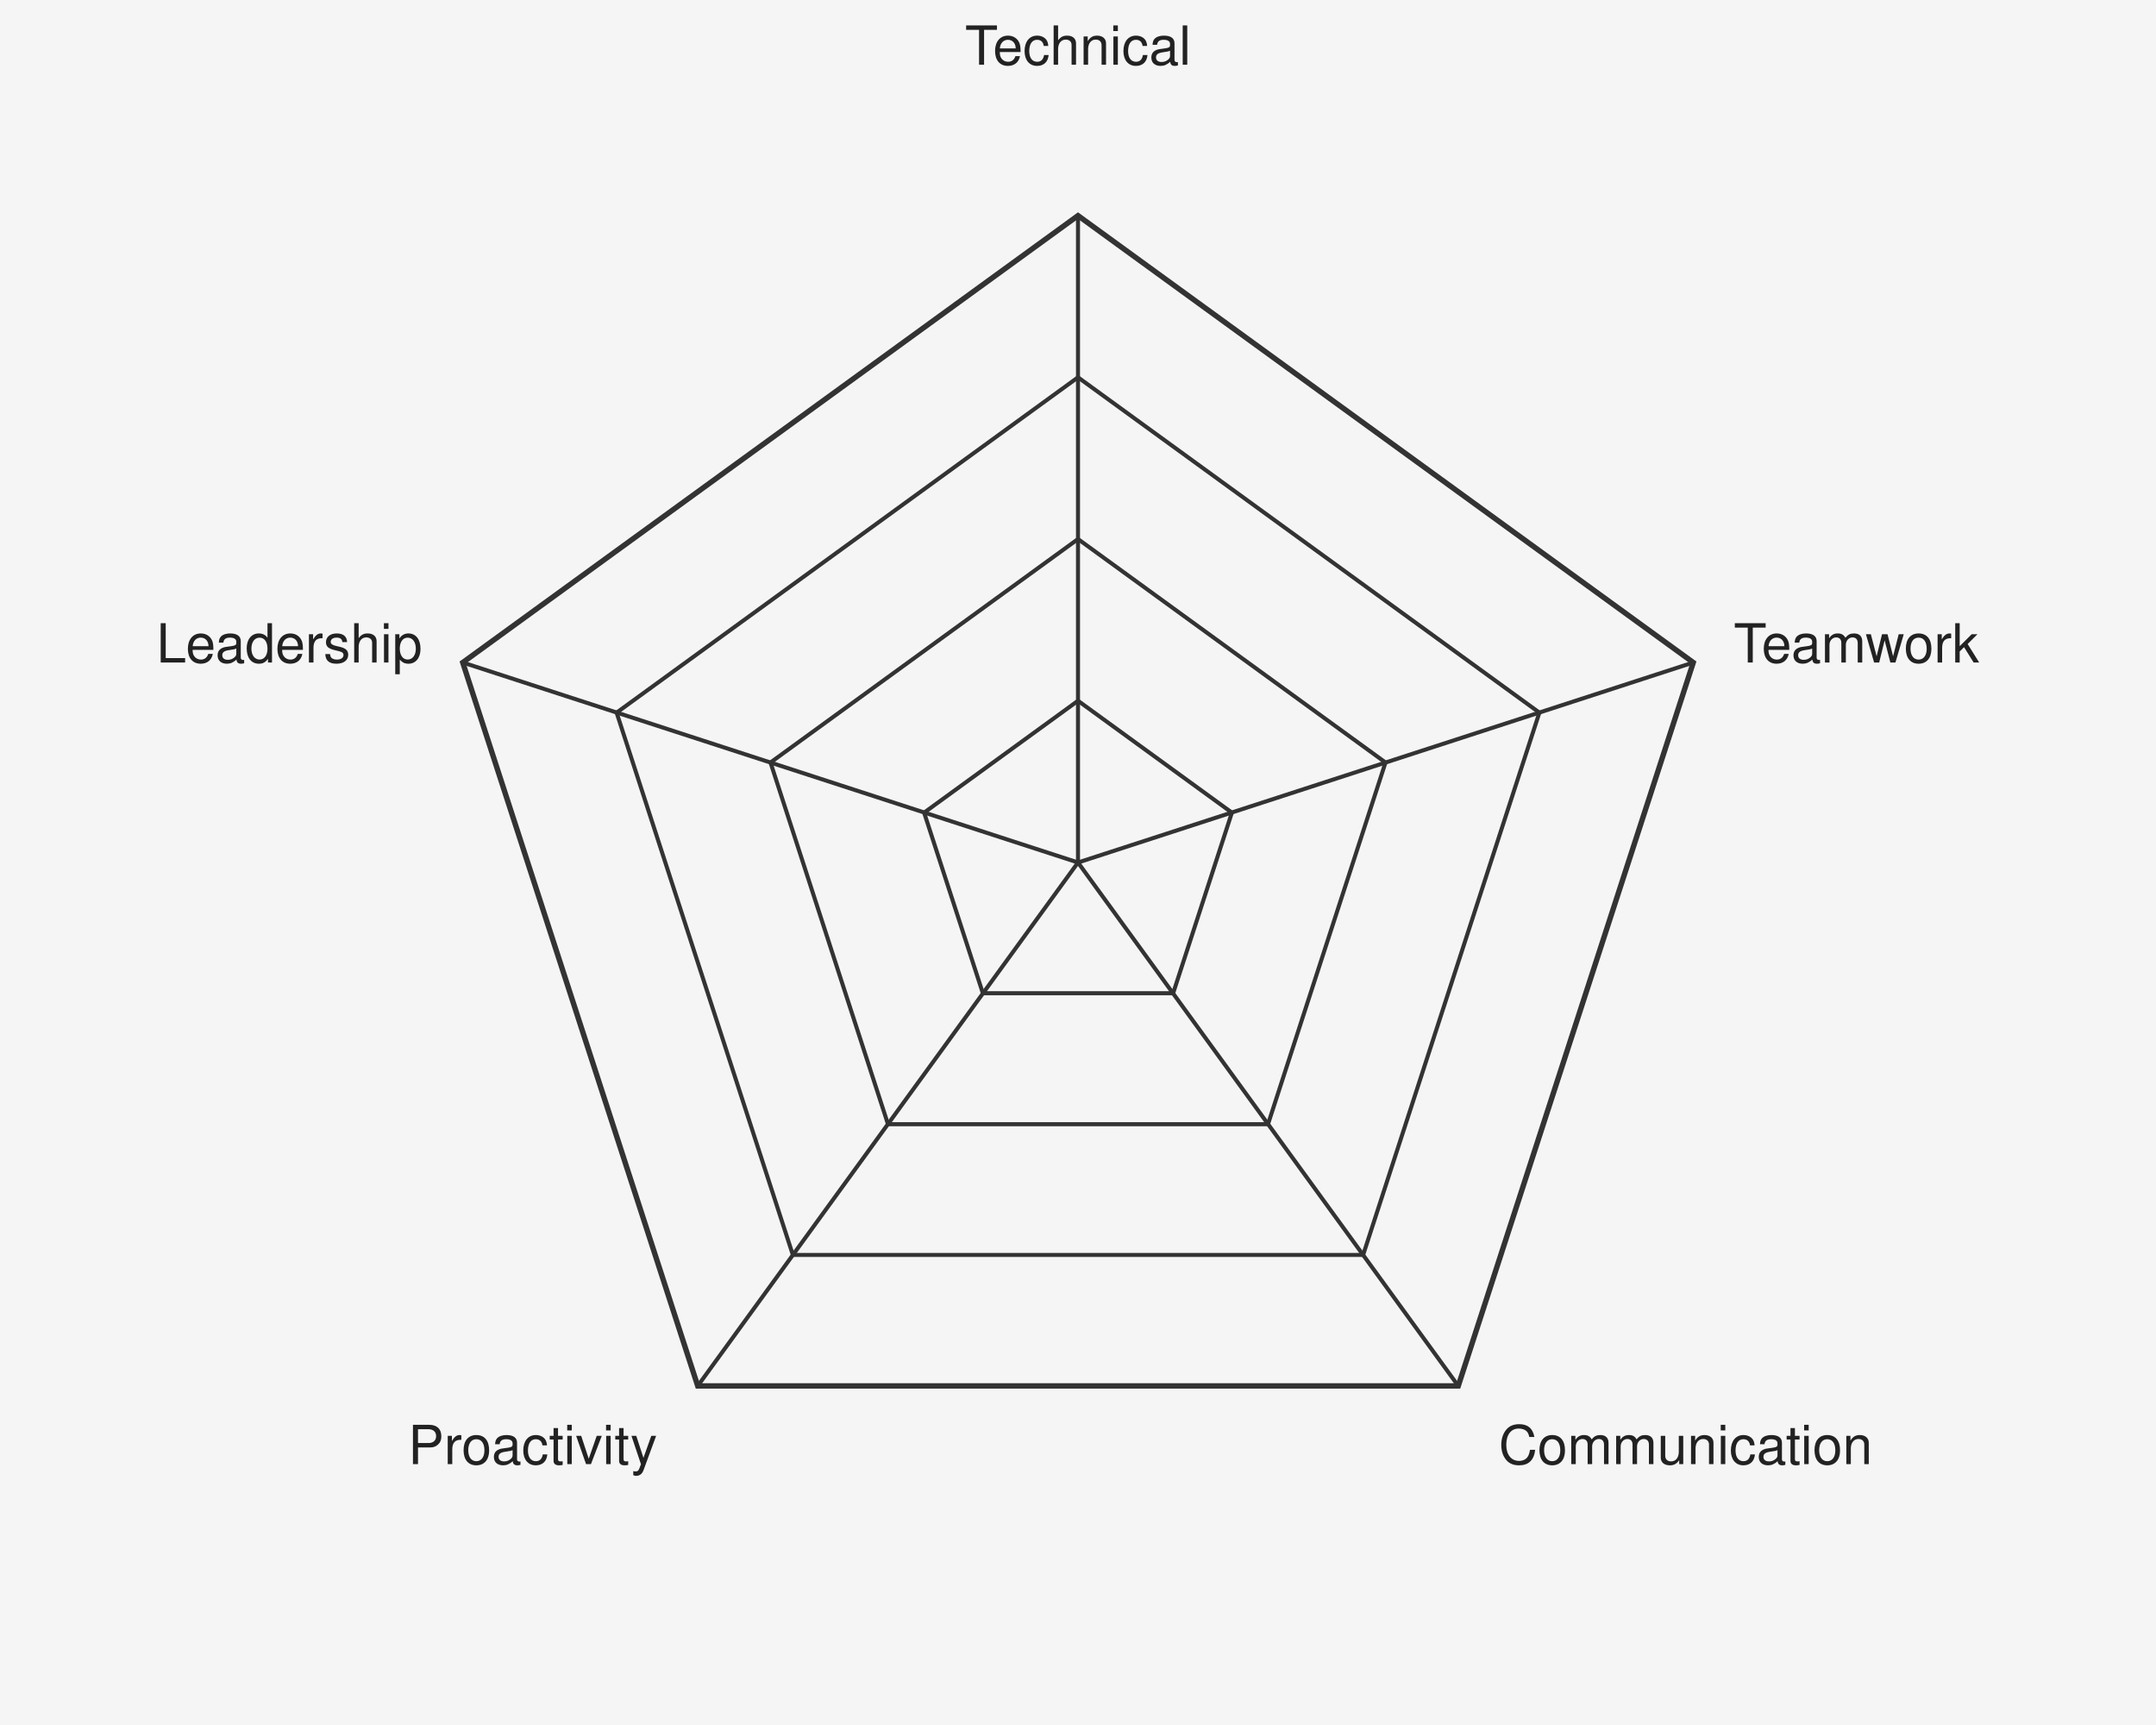
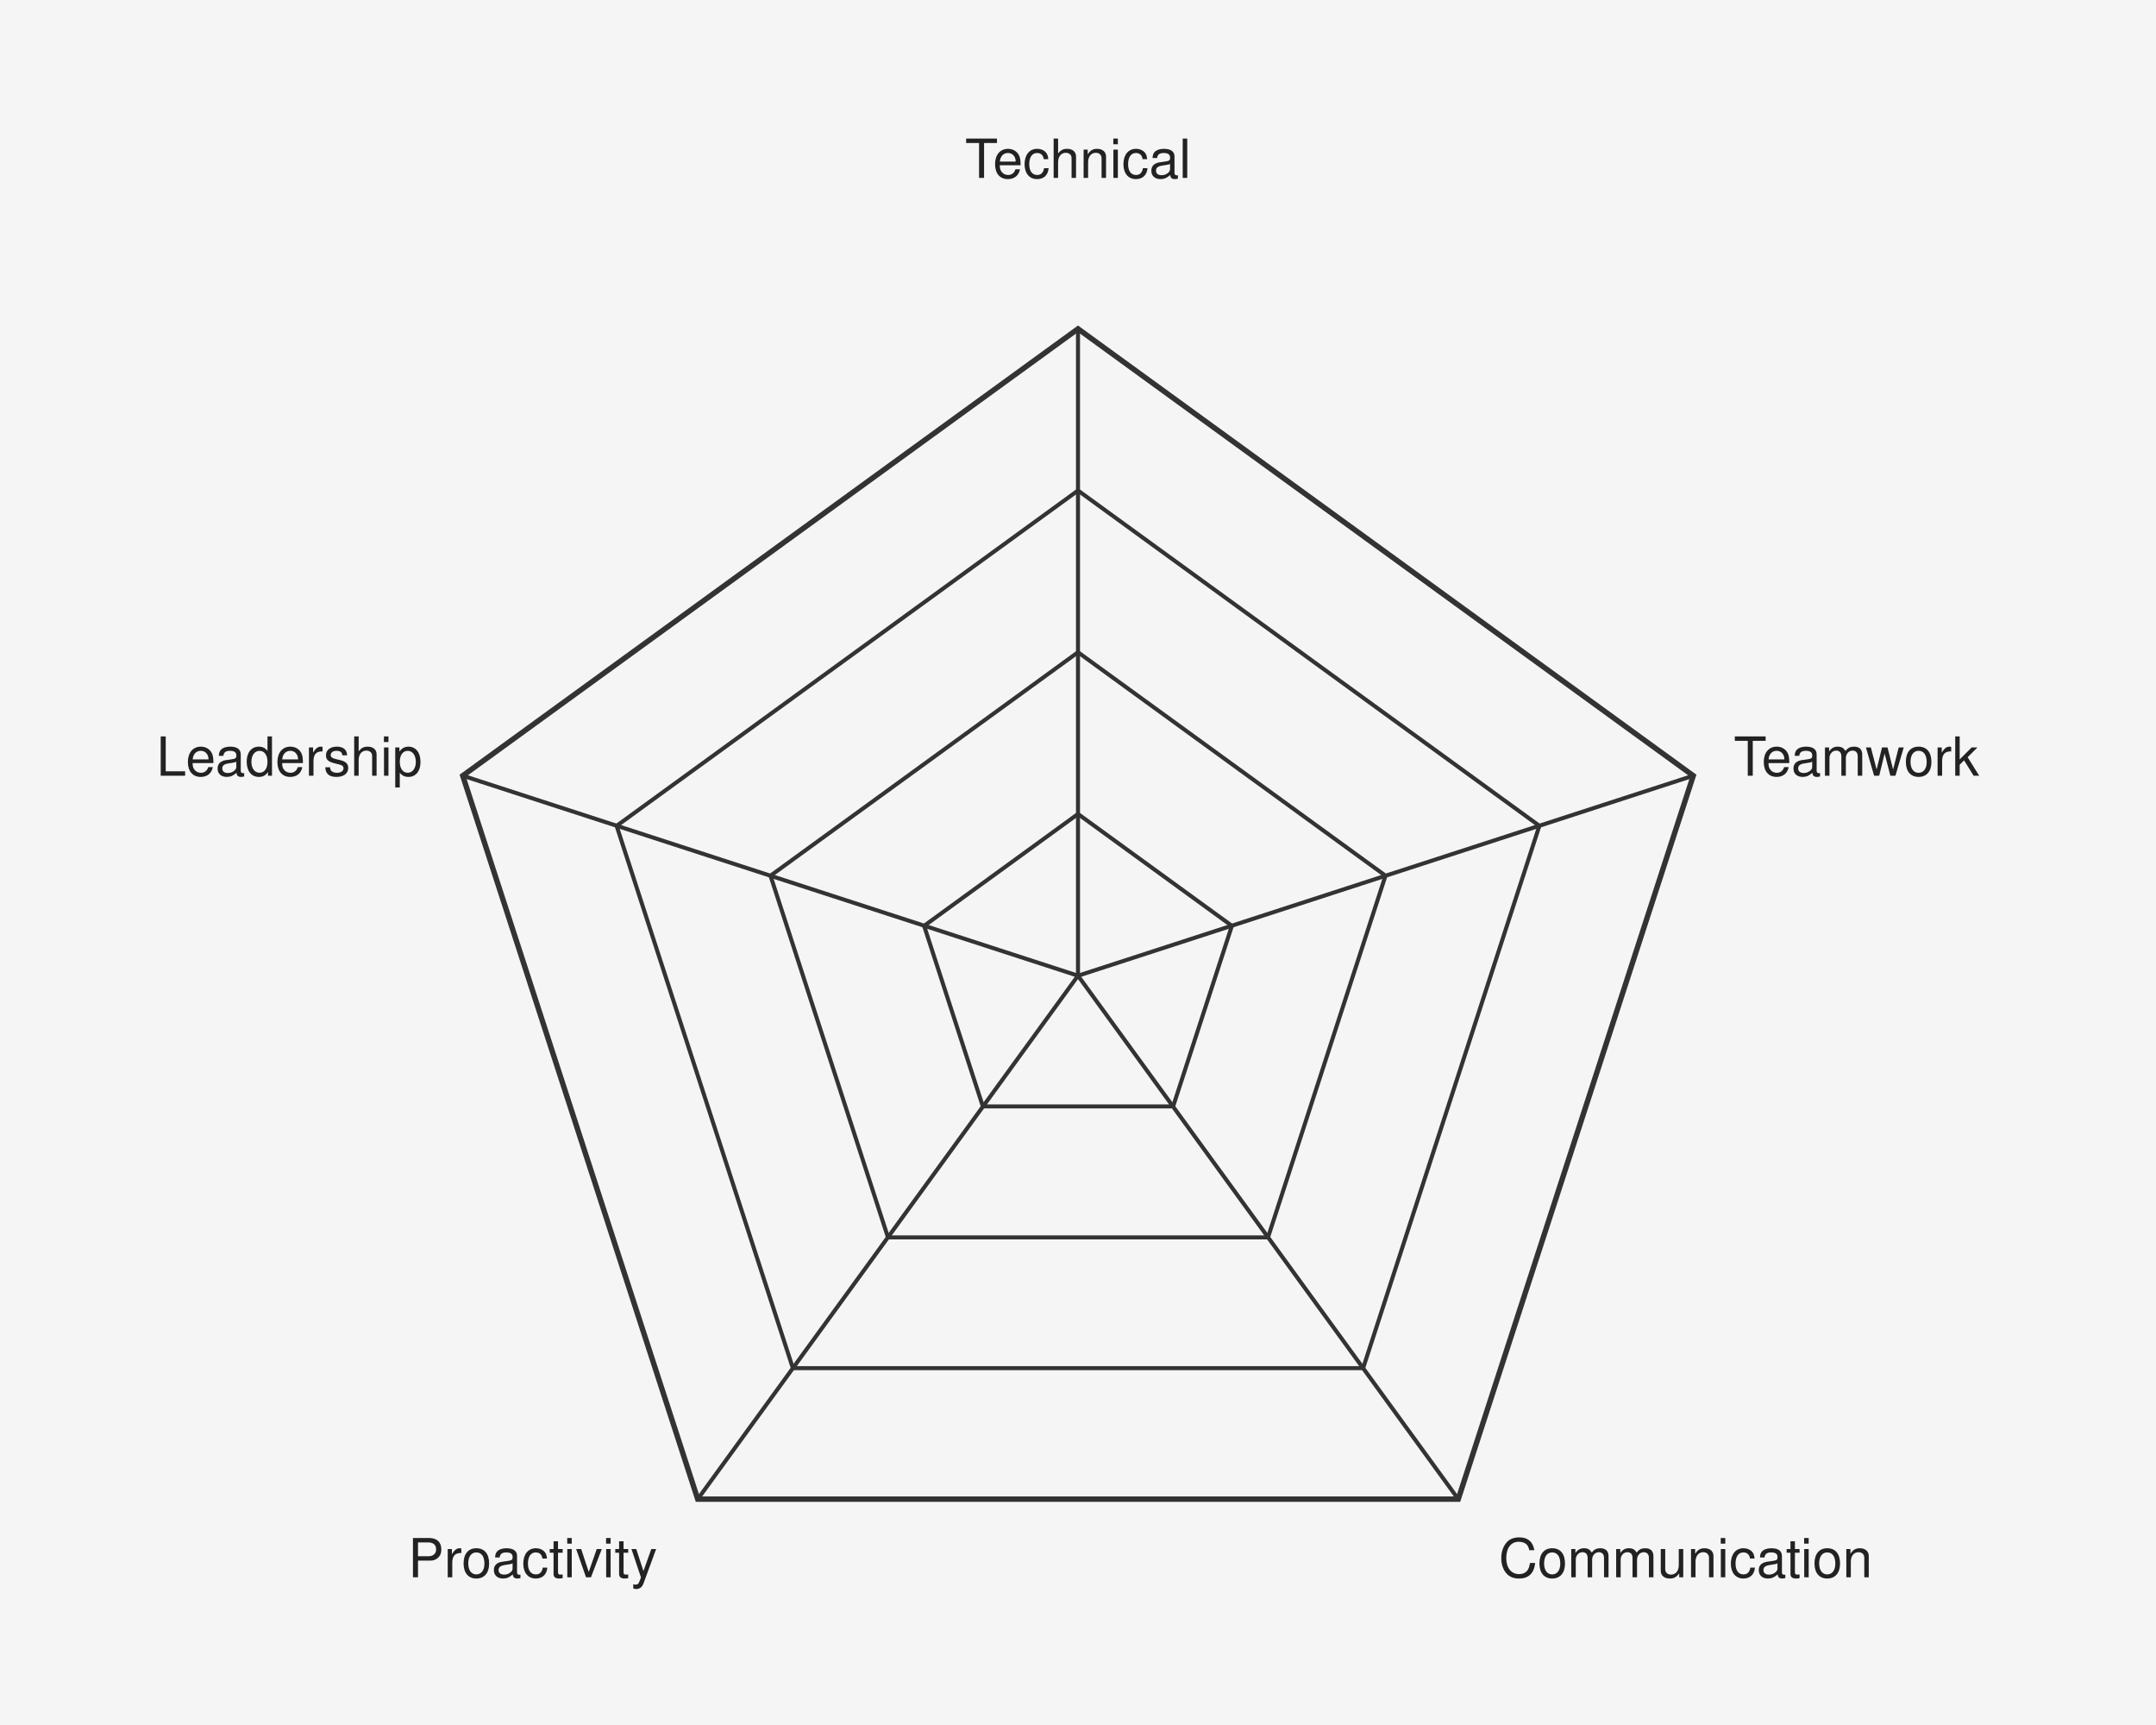
<svg xmlns="http://www.w3.org/2000/svg" viewBox="0 0 800 640" width="800" height="640" font-family="Helvetica, Arial, sans-serif" font-size="20">
  <rect width="800" height="640" fill="#f5f5f5" />
-   <polygon points="400.0,260.0 457.1,301.5 435.3,368.5 364.7,368.5 342.9,301.5" fill="none" stroke="#333" stroke-width="1.5" />
-   <polygon points="400.0,200.0 514.1,282.9 470.5,417.1 329.5,417.1 285.9,282.9" fill="none" stroke="#333" stroke-width="1.5" />
-   <polygon points="400.0,140.0 571.2,264.4 505.8,465.6 294.2,465.6 228.8,264.4" fill="none" stroke="#333" stroke-width="1.5" />
-   <polygon points="400.0,80.0 628.3,245.8 541.1,514.2 258.9,514.2 171.7,245.8" fill="none" stroke="#333" stroke-width="2" />
-   <line x1="400" y1="320" x2="400.0" y2="80.0" stroke="#333" stroke-width="1.5" />
-   <text x="400.0" y="24.0" text-anchor="middle" fill="#222">Technical</text>
-   <line x1="400" y1="320" x2="628.3" y2="245.8" stroke="#333" stroke-width="1.5" />
-   <text x="643.3" y="245.8" text-anchor="start" fill="#222">Teamwork</text>
-   <line x1="400" y1="320" x2="541.1" y2="514.2" stroke="#333" stroke-width="1.5" />
-   <text x="556.1" y="543.2" text-anchor="start" fill="#222">Communication</text>
-   <line x1="400" y1="320" x2="258.9" y2="514.2" stroke="#333" stroke-width="1.5" />
-   <text x="243.9" y="543.2" text-anchor="end" fill="#222">Proactivity</text>
-   <line x1="400" y1="320" x2="171.7" y2="245.8" stroke="#333" stroke-width="1.5" />
-   <text x="156.7" y="245.8" text-anchor="end" fill="#222">Leadership</text>
+   <polygon points="400.0,302.0 457.1,343.5 435.3,410.5 364.7,410.5 342.9,343.5" fill="none" stroke="#333" stroke-width="1.5" />
+   <polygon points="400.0,242.0 514.1,324.9 470.5,459.1 329.5,459.1 285.9,324.9" fill="none" stroke="#333" stroke-width="1.5" />
+   <polygon points="400.0,182.0 571.2,306.4 505.8,507.6 294.2,507.6 228.8,306.4" fill="none" stroke="#333" stroke-width="1.5" />
+   <polygon points="400.0,122.0 628.3,287.8 541.1,556.2 258.9,556.2 171.7,287.8" fill="none" stroke="#333" stroke-width="2" />
+   <line x1="400" y1="362" x2="400.0" y2="122.0" stroke="#333" stroke-width="1.5" />
+   <text x="400.0" y="66.0" text-anchor="middle" fill="#222">Technical</text>
+   <line x1="400" y1="362" x2="628.3" y2="287.8" stroke="#333" stroke-width="1.5" />
+   <text x="643.3" y="287.8" text-anchor="start" fill="#222">Teamwork</text>
+   <line x1="400" y1="362" x2="541.1" y2="556.2" stroke="#333" stroke-width="1.5" />
+   <text x="556.1" y="585.2" text-anchor="start" fill="#222">Communication</text>
+   <line x1="400" y1="362" x2="258.9" y2="556.2" stroke="#333" stroke-width="1.5" />
+   <text x="243.9" y="585.2" text-anchor="end" fill="#222">Proactivity</text>
+   <line x1="400" y1="362" x2="171.7" y2="287.8" stroke="#333" stroke-width="1.5" />
+   <text x="156.7" y="287.8" text-anchor="end" fill="#222">Leadership</text>
</svg>
